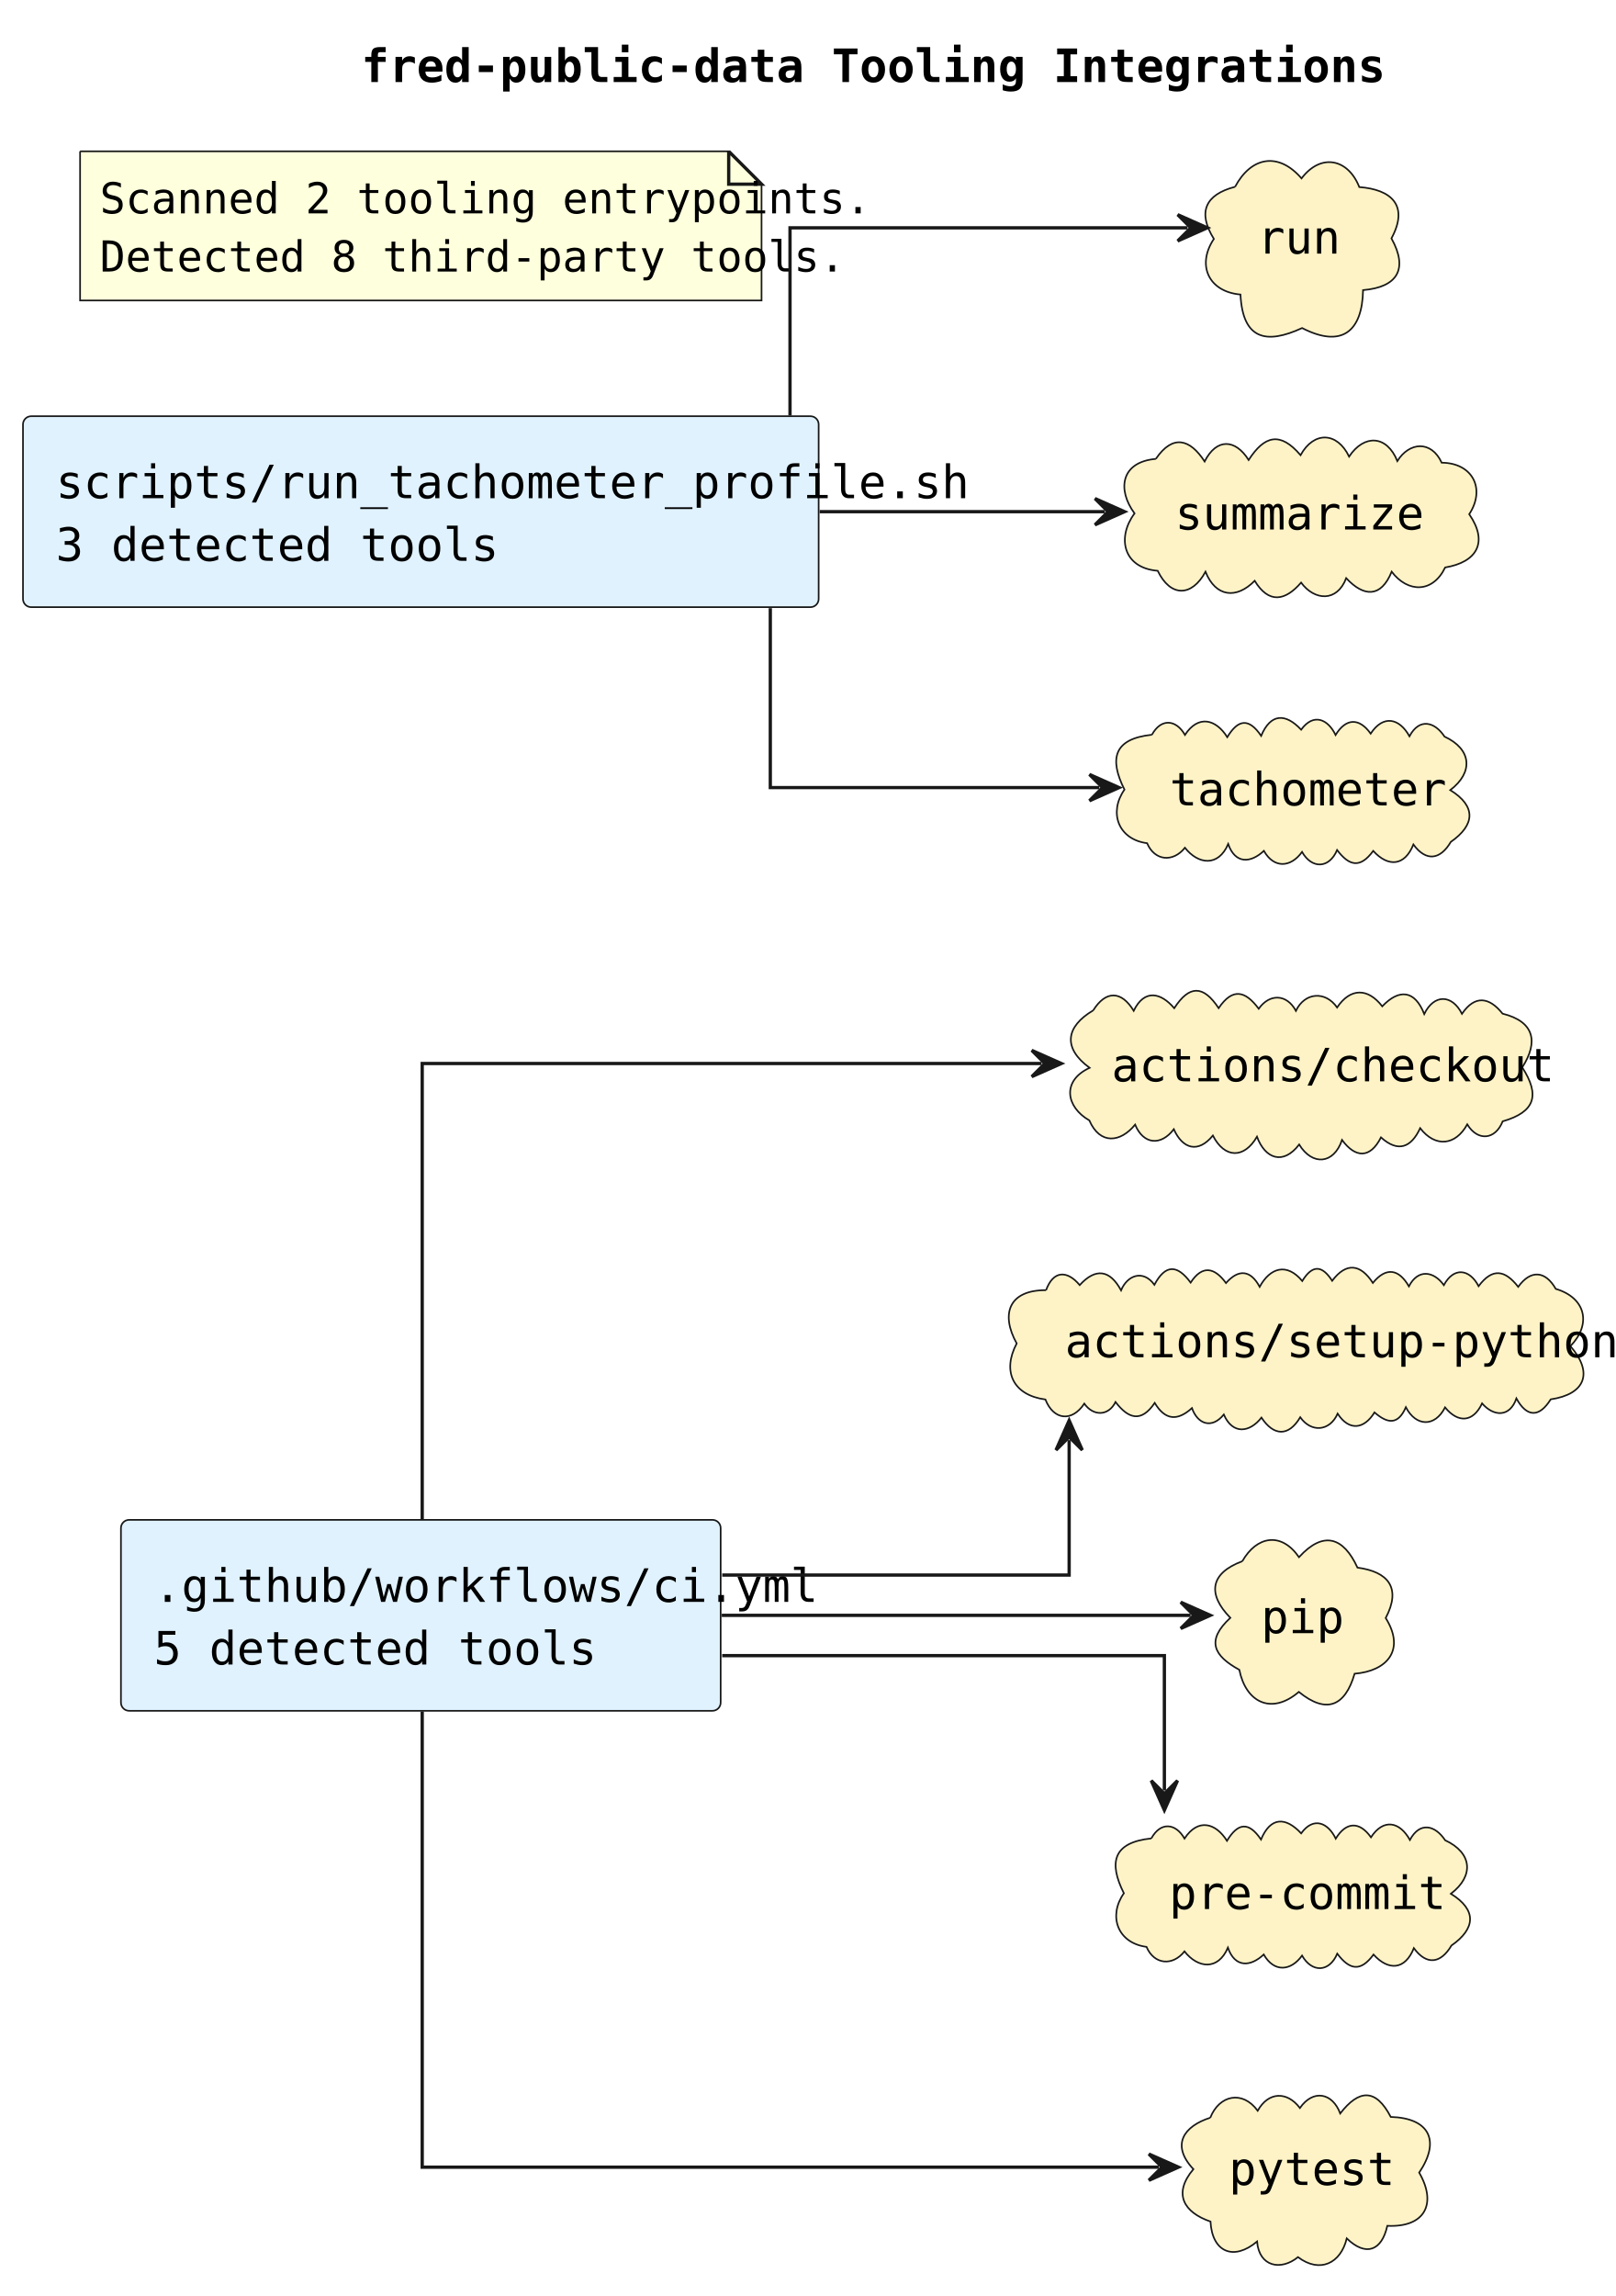
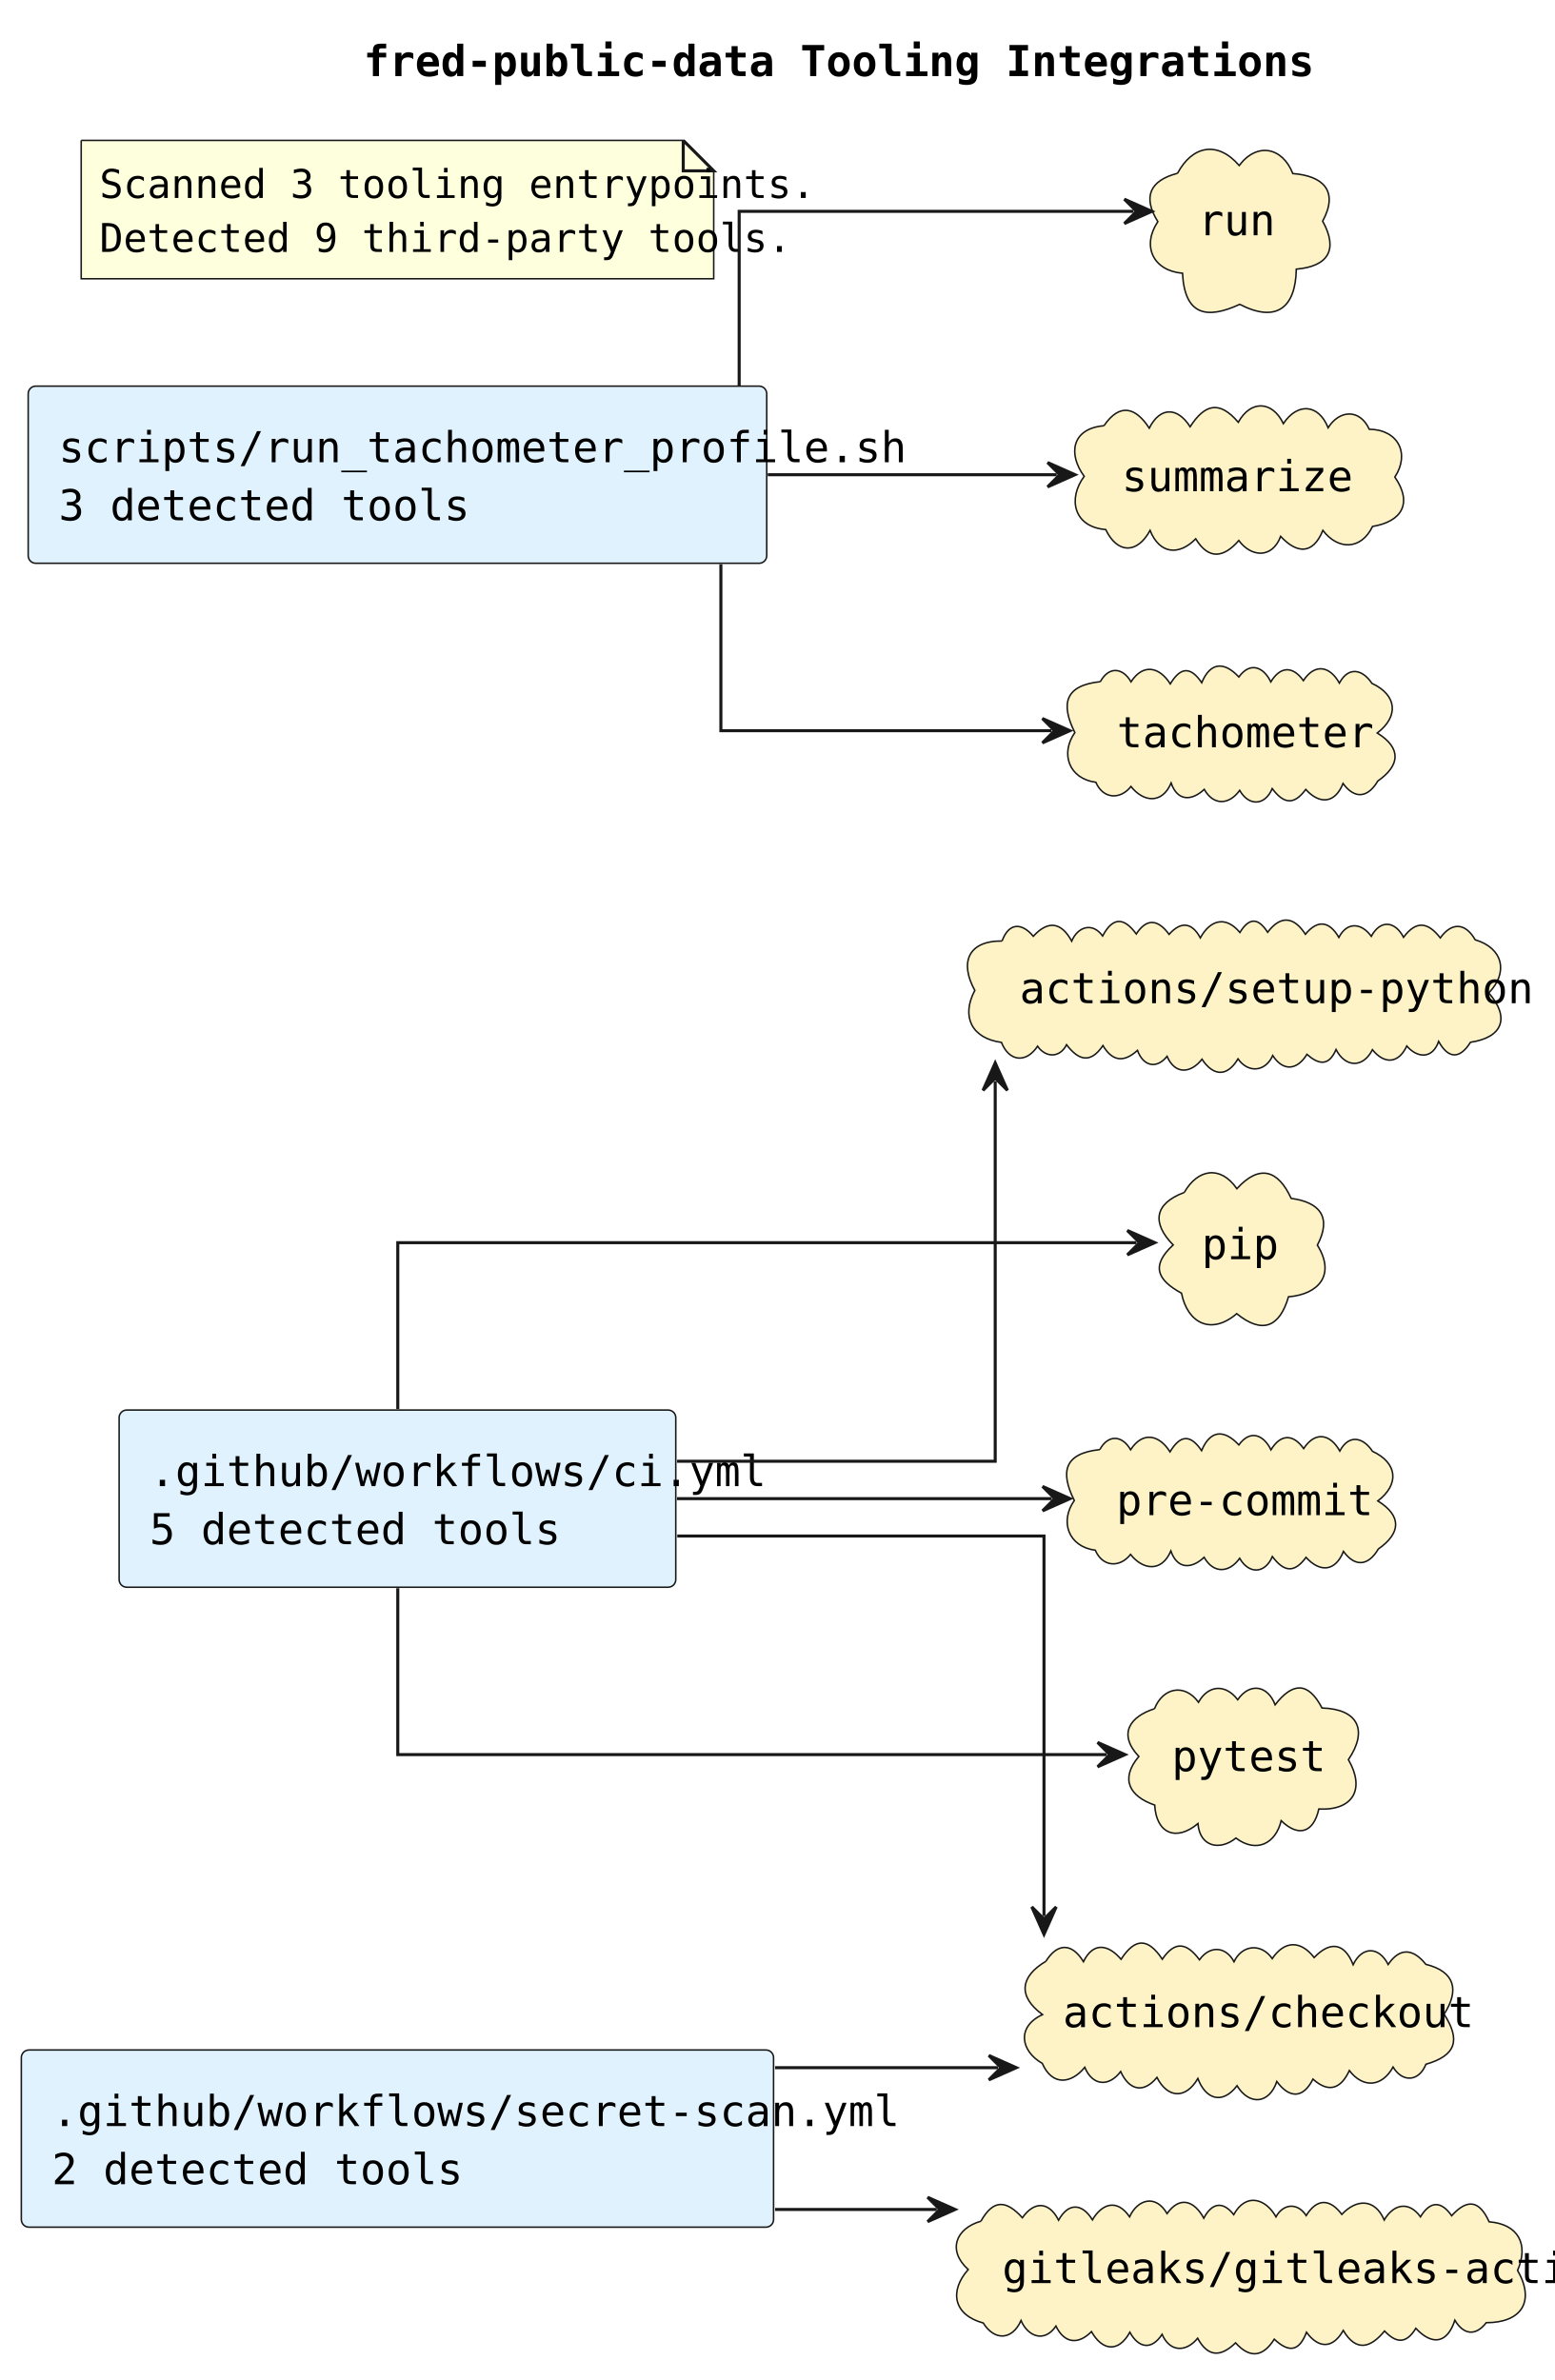
- <svg xmlns="http://www.w3.org/2000/svg" contentStyleType="text/css" data-diagram-type="DESCRIPTION" height="699px" preserveAspectRatio="none" style="width:492px;height:699px;background:#FFFFFF;" version="1.1" viewBox="0 0 492 699" width="492px" zoomAndPan="magnify">
+ <svg xmlns="http://www.w3.org/2000/svg" contentStyleType="text/css" data-diagram-type="DESCRIPTION" height="781px" preserveAspectRatio="none" style="width:510px;height:781px;background:#FFFFFF;" version="1.1" viewBox="0 0 510 781" width="510px" zoomAndPan="magnify">
  <defs />
  <g>
    <g class="title" data-source-line="1">
-       <text fill="#000000" font-family="Monospace" font-size="14" font-weight="bold" lengthAdjust="spacing" textLength="258.198" x="110.026" y="24.966">fred-public-data Tooling Integrations</text>
+       <text fill="#000000" font-family="Monospace" font-size="14" font-weight="bold" lengthAdjust="spacing" textLength="258.198" x="119.29" y="24.966">fred-public-data Tooling Integrations</text>
    </g>
    <g class="entity" data-qualified-name="source_github_workflows_ci_yml" data-source-line="7" id="ent0002">
-       <rect fill="#E0F2FE" height="58.136" rx="2.5" ry="2.5" style="stroke:#181818;stroke-width:0.5;" width="182.623" x="36.83" y="462.708" />
-       <text fill="#000000" font-family="Monospace" font-size="14" lengthAdjust="spacing" textLength="162.623" x="46.83" y="487.674">.github/workflows/ci.yml</text>
-       <text fill="#000000" font-family="Monospace" font-size="14" lengthAdjust="spacing" textLength="105.336" x="46.83" y="506.742">5 detected tools</text>
+       <rect fill="#E0F2FE" height="58.136" rx="2.5" ry="2.5" style="stroke:#181818;stroke-width:0.5;" width="182.623" x="39.08" y="462.708" />
+       <text fill="#000000" font-family="Monospace" font-size="14" lengthAdjust="spacing" textLength="162.623" x="49.08" y="487.674">.github/workflows/ci.yml</text>
+       <text fill="#000000" font-family="Monospace" font-size="14" lengthAdjust="spacing" textLength="105.336" x="49.08" y="506.742">5 detected tools</text>
    </g>
-     <g class="entity" data-qualified-name="source_scripts_run_tachometer_profile_sh" data-source-line="8" id="ent0003">
-       <rect fill="#E0F2FE" height="58.136" rx="2.5" ry="2.5" style="stroke:#181818;stroke-width:0.5;" width="242.291" x="7" y="126.708" />
-       <text fill="#000000" font-family="Monospace" font-size="14" lengthAdjust="spacing" textLength="222.291" x="17" y="151.674">scripts/run_tachometer_profile.sh</text>
-       <text fill="#000000" font-family="Monospace" font-size="14" lengthAdjust="spacing" textLength="105.336" x="17" y="170.742">3 detected tools</text>
+     <g class="entity" data-qualified-name="source_github_workflows_secret_scan_yml" data-source-line="8" id="ent0003">
+       <rect fill="#E0F2FE" height="58.136" rx="2.5" ry="2.5" style="stroke:#181818;stroke-width:0.5;" width="246.785" x="7" y="672.708" />
+       <text fill="#000000" font-family="Monospace" font-size="14" lengthAdjust="spacing" textLength="226.785" x="17" y="697.674">.github/workflows/secret-scan.yml</text>
+       <text fill="#000000" font-family="Monospace" font-size="14" lengthAdjust="spacing" textLength="105.336" x="17" y="716.742">2 detected tools</text>
    </g>
-     <g class="entity" data-qualified-name="tool_actions_checkout" data-source-line="9" id="ent0004">
-       <path d="M332.902,307.604 C336.754,301.445 341.497,301.585 345.226,307.726 C348.532,300.963 353.533,302.212 357.572,306.939 C362.192,299.791 366.453,299.916 371.094,306.919 C375.369,300.636 379.201,301.624 383.297,307.104 C386.629,302.419 391.842,302.572 394.623,307.738 C397.321,302.08 403.587,301.589 407.164,306.716 C411.244,300.679 416.542,300.738 420.915,306.37 C426.09,300.935 430.851,301.435 433.702,308.709 C436.673,302.584 442.153,302.669 445.192,308.644 C449.16,302.811 453.544,303.568 457.554,308.597 C467.236,311.007 468.546,317.167 463.548,324.955 C468.993,333.412 467.528,338.515 457.585,341.389 C455.337,347.06 449.977,347.531 446.801,342.307 C443.214,348.817 437.052,349.407 432.461,343.464 C429.728,349.366 425.757,350.981 420.527,346.271 C417.246,352.775 412.75,352.599 408.67,347.057 C406.142,354.497 399.624,354.963 395.616,348.441 C390.713,354.839 385.254,352.763 382.767,346.07 C378.831,352.848 372.909,352.692 369.338,345.713 C364.803,351.231 360.115,349.753 357.442,343.786 C353.564,348.903 348.205,348.525 345.661,342.39 C341.2,347.853 334.979,348.589 331.717,341.099 C324.619,337.047 323.218,329.064 331.799,325.093 C323.556,319.065 324.503,312.582 332.902,307.604" fill="#FEF3C7" style="stroke:#181818;stroke-width:0.5;" />
-       <text fill="#000000" font-family="Monospace" font-size="14" lengthAdjust="spacing" textLength="111.916" x="338.47" y="329.204">actions/checkout</text>
+     <g class="entity" data-qualified-name="source_scripts_run_tachometer_profile_sh" data-source-line="9" id="ent0004">
+       <rect fill="#E0F2FE" height="58.136" rx="2.5" ry="2.5" style="stroke:#181818;stroke-width:0.5;" width="242.291" x="9.25" y="126.708" />
+       <text fill="#000000" font-family="Monospace" font-size="14" lengthAdjust="spacing" textLength="222.291" x="19.25" y="151.674">scripts/run_tachometer_profile.sh</text>
+       <text fill="#000000" font-family="Monospace" font-size="14" lengthAdjust="spacing" textLength="105.336" x="19.25" y="170.742">3 detected tools</text>
    </g>
-     <g class="entity" data-qualified-name="tool_actions_setup_python" data-source-line="10" id="ent0005">
-       <path d="M318.539,392.789 C320.752,386.734 324.965,386.672 328.784,391.24 C333.648,385.91 337.987,386.559 341.38,392.836 C343.276,388.246 348.074,386.392 351.53,391.14 C354.889,384.847 358.497,384.954 362.565,390.478 C366.145,384.991 369.883,385.889 373.333,390.615 C377.171,386.274 380.81,386.602 383.586,391.762 C386.761,385.957 391.818,384.305 396.56,389.994 C399.606,385.023 402.544,385.081 405.665,389.924 C409.998,384.181 414.326,384.822 418.055,390.575 C422.098,385.637 425.967,386.301 429.029,391.624 C431.797,386.251 436.56,386.928 439.67,391.25 C442.72,385.606 447.522,386.321 450.252,391.561 C454.477,385.919 458.277,386.602 462.314,391.771 C466.105,386.501 470.557,386.814 473.758,392.394 C482.903,395.096 484.734,403.119 478.214,409.825 C485.249,417.921 482.802,424.459 472.211,426.023 C468.729,431.613 464.951,431.541 461.767,425.75 C459.722,431.625 454.783,431.249 451.316,427.255 C448.569,433.118 443.941,433.269 440.044,428.472 C436.923,434.588 431.173,434.323 428.104,428.42 C425.68,433.986 422.452,433.365 418.553,429.997 C415.399,435.13 410.839,435.766 407.327,430.379 C404.952,435.761 399.292,436.235 395.943,431.472 C392.362,437.496 387.818,437.169 384.131,431.58 C380.556,436.159 375.363,436.848 372.667,430.646 C369.017,435.13 364.712,433.619 362.965,428.686 C358.513,432.716 354.782,432.38 351.628,427.105 C347.492,433.214 343.578,431.91 339.698,426.831 C337.471,431.257 332.842,431.123 330.189,427.323 C326.415,432.999 320.835,432.385 318.336,426.063 C308.599,424.777 305.029,417.61 309.601,408.999 C304.639,400.083 307.167,392.698 318.539,392.789" fill="#FEF3C7" style="stroke:#181818;stroke-width:0.5;" />
-       <text fill="#000000" font-family="Monospace" font-size="14" lengthAdjust="spacing" textLength="140.28" x="324.29" y="413.204">actions/setup-python</text>
+     <g class="entity" data-qualified-name="tool_actions_checkout" data-source-line="10" id="ent0005">
+       <path d="M343.122,643.604 C346.974,637.445 351.716,637.585 355.446,643.726 C358.752,636.963 363.753,638.212 367.792,642.939 C372.412,635.791 376.673,635.916 381.314,642.919 C385.589,636.636 389.421,637.624 393.517,643.105 C396.849,638.419 402.062,638.572 404.843,643.738 C407.541,638.081 413.807,637.589 417.385,642.716 C421.464,636.679 426.762,636.738 431.135,642.37 C436.31,636.935 441.071,637.435 443.922,644.708 C446.893,638.585 452.373,638.669 455.411,644.644 C459.38,638.811 463.764,639.568 467.774,644.597 C477.456,647.007 478.766,653.167 473.768,660.955 C479.213,669.412 477.748,674.515 467.805,677.389 C465.557,683.06 460.197,683.531 457.021,678.307 C453.434,684.817 447.272,685.407 442.681,679.464 C439.948,685.366 435.977,686.981 430.747,682.271 C427.466,688.775 422.97,688.599 418.89,683.057 C416.362,690.496 409.844,690.963 405.836,684.441 C400.933,690.839 395.474,688.763 392.986,682.069 C389.051,688.847 383.129,688.692 379.558,681.713 C375.023,687.231 370.335,685.753 367.661,679.785 C363.784,684.903 358.425,684.525 355.881,678.39 C351.421,683.853 345.199,684.589 341.937,677.099 C334.839,673.047 333.438,665.064 342.019,661.093 C333.776,655.064 334.724,648.582 343.122,643.604" fill="#FEF3C7" style="stroke:#181818;stroke-width:0.5;" />
+       <text fill="#000000" font-family="Monospace" font-size="14" lengthAdjust="spacing" textLength="111.916" x="348.69" y="665.204">actions/checkout</text>
    </g>
-     <g class="entity" data-qualified-name="tool_pip" data-source-line="11" id="ent0006">
-       <path d="M378.301,475.307 C382.646,467.679 390.111,466.216 395.565,474.069 C402.973,465.955 409.082,467.902 413.37,477.249 C422.742,478.502 426.802,483.394 421.967,492.601 C428.058,502.328 422.384,508.752 412.496,509.55 C409.586,519.525 403.895,521.893 395.513,515.087 C387.197,522.2 379.383,518.297 377.395,508.362 C369.582,504.083 367.15,499.461 374.659,492.534 C367.591,485.316 368.476,478.953 378.301,475.307" fill="#FEF3C7" style="stroke:#181818;stroke-width:0.5;" />
-       <text fill="#000000" font-family="Monospace" font-size="14" lengthAdjust="spacing" textLength="20.832" x="384.01" y="497.204">pip</text>
+     <g class="entity" data-qualified-name="tool_actions_setup_python" data-source-line="11" id="ent0006">
+       <path d="M328.749,308.789 C330.962,302.734 335.175,302.672 338.994,307.24 C343.858,301.91 348.197,302.559 351.59,308.836 C353.486,304.246 358.284,302.392 361.74,307.14 C365.099,300.847 368.707,300.954 372.775,306.478 C376.355,300.991 380.093,301.889 383.543,306.615 C387.381,302.274 391.02,302.602 393.796,307.762 C396.971,301.957 402.028,300.305 406.77,305.994 C409.816,301.023 412.754,301.081 415.875,305.924 C420.208,300.181 424.536,300.822 428.265,306.575 C432.308,301.637 436.177,302.301 439.239,307.624 C442.007,302.251 446.771,302.928 449.88,307.25 C452.93,301.606 457.732,302.321 460.462,307.561 C464.687,301.919 468.487,302.602 472.524,307.771 C476.315,302.501 480.767,302.814 483.968,308.394 C493.113,311.096 494.944,319.119 488.424,325.825 C495.459,333.921 493.012,340.459 482.421,342.023 C478.939,347.613 475.161,347.541 471.977,341.75 C469.932,347.625 464.993,347.249 461.526,343.255 C458.779,349.118 454.151,349.269 450.254,344.472 C447.133,350.588 441.383,350.323 438.314,344.42 C435.89,349.986 432.662,349.365 428.763,345.997 C425.609,351.13 421.048,351.766 417.537,346.379 C415.162,351.761 409.502,352.235 406.153,347.472 C402.572,353.496 398.028,353.169 394.341,347.58 C390.766,352.159 385.574,352.848 382.877,346.646 C379.227,351.13 374.922,349.619 373.175,344.686 C368.723,348.716 364.992,348.38 361.838,343.105 C357.702,349.214 353.788,347.91 349.908,342.831 C347.681,347.257 343.052,347.123 340.399,343.323 C336.625,348.999 331.045,348.385 328.546,342.063 C318.809,340.777 315.239,333.61 319.811,324.999 C314.849,316.083 317.377,308.698 328.749,308.789" fill="#FEF3C7" style="stroke:#181818;stroke-width:0.5;" />
+       <text fill="#000000" font-family="Monospace" font-size="14" lengthAdjust="spacing" textLength="140.28" x="334.5" y="329.204">actions/setup-python</text>
    </g>
-     <g class="entity" data-qualified-name="tool_pre_commit" data-source-line="12" id="ent0007">
-       <path d="M350.597,559.691 C353.383,554.594 357.959,554.956 360.703,559.734 C364.797,553.486 370.163,554.916 373.634,560.421 C376.967,554.911 380.237,554.483 383.994,560.024 C386.899,553.096 391.47,553.06 396.218,558.149 C400.046,552.887 404.457,554.992 406.751,559.76 C409.898,554.609 413.944,554.394 417.479,559.347 C421.334,553.483 426.256,554.608 429.336,560.152 C432.417,554.424 437.078,555.729 440.066,560.25 C448.295,564.061 448.976,571.075 441.814,576.537 C449.834,581.501 449.315,587.182 441.982,592.31 C438.786,597.733 434.481,598.475 430.54,593.1 C427.868,599.788 422.789,600.044 418.261,595.05 C414.28,600.457 410.948,599.718 407.215,594.785 C404.795,600.496 399.509,600.638 396.494,595.367 C393.072,600.122 387.954,600.541 384.826,595.033 C380.788,598.831 376.06,599.115 373.914,592.959 C370.902,600.001 364.744,599.235 360.693,594.086 C357.137,598.583 351.489,598.22 349.125,592.709 C340.318,591.56 337.363,583.314 342.239,576.391 C337.522,566.988 338.942,560.899 350.597,559.691" fill="#FEF3C7" style="stroke:#181818;stroke-width:0.5;" />
-       <text fill="#000000" font-family="Monospace" font-size="14" lengthAdjust="spacing" textLength="76.832" x="356.02" y="581.204">pre-commit</text>
+     <g class="entity" data-qualified-name="tool_gitleaks_gitleaks_action" data-source-line="12" id="ent0007">
+       <path d="M321.807,728.893 C325.947,721.514 330.177,722.007 335.416,727.754 C339.327,722.209 344.159,722.405 347.283,728.554 C350.539,722.695 355.022,722.979 358.393,728.442 C361.545,723.089 366.49,721.435 370.571,727.446 C373.256,721.666 379.141,719.968 382.877,726.387 C387.266,720.241 391.988,722.489 394.929,727.897 C397.495,723.028 401.041,722.032 404.742,726.733 C408.775,719.405 415.263,721.464 418.608,727.449 C421.058,723.041 425.717,722.736 428.523,727.044 C432.076,721.319 436.295,721.452 440.209,726.659 C444.954,721.589 450.986,721.301 454.127,728.483 C457.125,723.353 462.109,722.067 466.021,727.449 C469.151,722.261 472.759,722.094 476.244,727.095 C481.471,721.34 485.383,722.102 488.539,729.092 C498.129,729.824 501.594,736.521 497.869,745.042 C503.778,755.389 498.982,762.21 487.593,762.194 C484.034,766.765 480.121,766.122 477.297,761.382 C474.792,769.145 469.789,769.707 464.49,764.048 C461.363,769.155 458.142,769.032 454.227,764.927 C449.763,770.378 444.977,772.004 440.689,764.74 C437.269,770.781 432.611,770.769 428.624,765.337 C426.189,771.721 422.824,772.087 418.052,767.612 C414.368,773.436 410.087,774.062 405.359,768.808 C400.566,773.45 396.376,773.647 392.908,767.306 C389.143,771.913 383.842,771.952 381.241,766.018 C377.76,771.392 373.471,770.479 370.674,765.331 C366.917,772.131 361.622,771.425 358.079,765.124 C353.745,769.521 349.188,769.019 346.425,763.311 C342.554,768.988 337.128,766.612 334.977,761.488 C332.061,767.981 326.304,768.229 322.576,762.298 C312.868,759.661 311.309,751.899 317.643,744.752 C310.688,738.431 313.592,731.231 321.807,728.893" fill="#FEF3C7" style="stroke:#181818;stroke-width:0.5;" />
+       <text fill="#000000" font-family="Monospace" font-size="14" lengthAdjust="spacing" textLength="151.717" x="328.79" y="749.204">gitleaks/gitleaks-action</text>
    </g>
-     <g class="entity" data-qualified-name="tool_pytest" data-source-line="13" id="ent0008">
-       <path d="M368.549,644.723 C371.264,637.845 378.322,636.241 382.987,642.596 C386.216,636.806 391.904,636.565 395.842,641.767 C399.869,635.997 405.73,637.077 408.119,643.426 C413.807,636.082 418.926,635.697 423.504,644.484 C435.288,644.815 438.722,651.734 432.161,661.434 C437.685,671.005 433.835,678.185 422.459,677.636 C420.753,685.277 415.929,687.086 410.108,681.468 C408.281,689.068 401.925,692.192 395.257,687.162 C390.072,691.384 383.432,690.144 382.795,682.419 C375.697,688.378 369.133,685.722 368.611,676.34 C360.503,673.546 357.068,667.894 363.407,660.388 C356.408,652.929 360.581,647.269 368.549,644.723" fill="#FEF3C7" style="stroke:#181818;stroke-width:0.5;" />
-       <text fill="#000000" font-family="Monospace" font-size="14" lengthAdjust="spacing" textLength="40.46" x="374.2" y="665.204">pytest</text>
+     <g class="entity" data-qualified-name="tool_pip" data-source-line="13" id="ent0008">
+       <path d="M388.521,391.307 C392.865,383.679 400.331,382.216 405.785,390.069 C413.193,381.955 419.302,383.902 423.591,393.249 C432.962,394.502 437.022,399.394 432.187,408.601 C438.278,418.328 432.604,424.752 422.716,425.55 C419.806,435.525 414.115,437.892 405.733,431.087 C397.417,438.2 389.603,434.296 387.615,424.362 C379.802,420.083 377.37,415.461 384.879,408.534 C377.811,401.316 378.696,394.953 388.521,391.307" fill="#FEF3C7" style="stroke:#181818;stroke-width:0.5;" />
+       <text fill="#000000" font-family="Monospace" font-size="14" lengthAdjust="spacing" textLength="20.832" x="394.23" y="413.204">pip</text>
    </g>
-     <g class="entity" data-qualified-name="tool_run" data-source-line="14" id="ent0009">
-       <path d="M376.1,56.871 C380.972,47.729 389.275,46.13 396.335,54.314 C402.199,46.55 410.524,48.288 413.923,56.953 C423.512,57.661 429.202,62.414 423.714,72.574 C428.949,82.02 425.447,87.44 415.073,88.323 C414.835,101.047 408.503,106.042 396.51,99.871 C385.603,104.904 378.441,103.418 377.74,89.67 C368.079,88.836 364.291,80.744 369.644,72.733 C364.589,64.606 367.005,59.238 376.1,56.871" fill="#FEF3C7" style="stroke:#181818;stroke-width:0.5;" />
-       <text fill="#000000" font-family="Monospace" font-size="14" lengthAdjust="spacing" textLength="23.086" x="382.89" y="77.204">run</text>
+     <g class="entity" data-qualified-name="tool_pre_commit" data-source-line="14" id="ent0009">
+       <path d="M360.807,475.691 C363.593,470.594 368.169,470.956 370.913,475.734 C375.007,469.486 380.373,470.916 383.844,476.421 C387.177,470.911 390.447,470.483 394.204,476.024 C397.11,469.096 401.68,469.06 406.428,474.149 C410.256,468.887 414.667,470.992 416.961,475.76 C420.108,470.609 424.154,470.394 427.689,475.347 C431.544,469.483 436.466,470.608 439.546,476.152 C442.627,470.424 447.288,471.729 450.276,476.25 C458.505,480.061 459.186,487.075 452.024,492.537 C460.044,497.501 459.525,503.182 452.192,508.31 C448.996,513.733 444.691,514.475 440.75,509.1 C438.078,515.788 432.999,516.044 428.471,511.05 C424.49,516.457 421.158,515.718 417.425,510.785 C415.005,516.496 409.719,516.638 406.704,511.367 C403.282,516.122 398.164,516.541 395.036,511.033 C390.998,514.831 386.269,515.115 384.124,508.959 C381.112,516.001 374.954,515.235 370.903,510.086 C367.347,514.583 361.699,514.22 359.335,508.709 C350.528,507.56 347.572,499.314 352.449,492.391 C347.732,482.988 349.152,476.899 360.807,475.691" fill="#FEF3C7" style="stroke:#181818;stroke-width:0.5;" />
+       <text fill="#000000" font-family="Monospace" font-size="14" lengthAdjust="spacing" textLength="76.832" x="366.23" y="497.204">pre-commit</text>
    </g>
-     <g class="entity" data-qualified-name="tool_summarize" data-source-line="15" id="ent0010">
-       <path d="M351.966,139.708 C357.161,132.088 362.398,133.662 366.825,140.496 C370.442,133.345 376.149,133.579 380.23,140.039 C385.064,132.575 389.831,131.305 396.036,138.567 C400.097,131.2 407.197,131.466 410.821,139.001 C415.405,132.141 422.296,132.418 425.512,140.359 C429.149,134.545 435.849,133.982 439.012,140.863 C448.379,140.934 452.489,148.751 447.399,156.551 C453.344,165.164 449.671,171.167 440.076,172.759 C436.294,180.611 428.704,180.518 423.786,174.052 C420.48,182.169 415.198,181.66 409.94,176.017 C407.147,183.397 400.264,182.885 396.205,177.366 C391.376,182.943 386.406,183.922 382.068,176.818 C376.51,182.486 370.189,181.795 367.092,174.066 C362.902,181.786 356.412,181.826 352.538,173.775 C341.978,172.92 340.045,163.618 345.487,156.304 C340.173,149.121 341.239,140.63 351.966,139.708" fill="#FEF3C7" style="stroke:#181818;stroke-width:0.5;" />
-       <text fill="#000000" font-family="Monospace" font-size="14" lengthAdjust="spacing" textLength="73.262" x="357.8" y="161.204">summarize</text>
+     <g class="entity" data-qualified-name="tool_pytest" data-source-line="15" id="ent0010">
+       <path d="M378.759,560.723 C381.474,553.845 388.532,552.241 393.197,558.596 C396.426,552.806 402.115,552.565 406.052,557.767 C410.079,551.997 415.94,553.077 418.329,559.426 C424.017,552.082 429.136,551.697 433.714,560.484 C445.498,560.815 448.932,567.734 442.371,577.434 C447.895,587.005 444.045,594.185 432.669,593.636 C430.963,601.277 426.139,603.086 420.318,597.468 C418.491,605.068 412.135,608.192 405.466,603.162 C400.282,607.384 393.642,606.144 393.005,598.419 C385.907,604.378 379.343,601.722 378.821,592.34 C370.713,589.546 367.278,583.894 373.617,576.388 C366.618,568.929 370.791,563.269 378.759,560.723" fill="#FEF3C7" style="stroke:#181818;stroke-width:0.5;" />
+       <text fill="#000000" font-family="Monospace" font-size="14" lengthAdjust="spacing" textLength="40.46" x="384.41" y="581.204">pytest</text>
    </g>
-     <g class="entity" data-qualified-name="tool_tachometer" data-source-line="16" id="ent0011">
-       <path d="M350.777,223.691 C353.551,218.617 358.106,218.977 360.837,223.734 C364.918,217.509 370.266,218.935 373.723,224.421 C377.041,218.934 380.296,218.508 384.038,224.024 C386.929,217.119 391.482,217.081 396.216,222.149 C400.031,216.911 404.422,219.011 406.703,223.76 C409.836,218.631 413.865,218.416 417.386,223.347 C421.227,217.506 426.131,218.628 429.198,224.152 C432.266,218.449 436.907,219.748 439.882,224.25 C448.111,228.061 448.792,235.075 441.63,240.537 C449.65,245.501 449.131,251.182 441.798,256.31 C438.616,261.712 434.329,262.453 430.401,257.1 C427.743,263.765 422.682,264.024 418.168,259.05 C414.202,264.434 410.885,263.698 407.167,258.785 C404.759,264.473 399.495,264.615 396.492,259.367 C393.082,264.103 387.985,264.52 384.869,259.033 C380.845,262.812 376.135,263.092 374.003,256.959 C371.003,263.978 364.866,263.217 360.827,258.086 C357.283,262.564 351.657,262.2 349.305,256.709 C340.498,255.56 337.543,247.314 342.419,240.391 C337.702,230.988 339.122,224.899 350.777,223.691" fill="#FEF3C7" style="stroke:#181818;stroke-width:0.5;" />
-       <text fill="#000000" font-family="Monospace" font-size="14" lengthAdjust="spacing" textLength="76.468" x="356.2" y="245.204">tachometer</text>
+     <g class="entity" data-qualified-name="tool_run" data-source-line="16" id="ent0011">
+       <path d="M386.31,56.871 C391.182,47.729 399.485,46.13 406.545,54.314 C412.409,46.55 420.733,48.288 424.133,56.953 C433.722,57.661 439.412,62.414 433.924,72.574 C439.159,82.02 435.656,87.44 425.283,88.323 C425.045,101.047 418.713,106.042 406.72,99.871 C395.813,104.904 388.651,103.418 387.95,89.67 C378.289,88.836 374.501,80.744 379.854,72.733 C374.798,64.606 377.215,59.238 386.31,56.871" fill="#FEF3C7" style="stroke:#181818;stroke-width:0.5;" />
+       <text fill="#000000" font-family="Monospace" font-size="14" lengthAdjust="spacing" textLength="23.086" x="393.1" y="77.204">run</text>
    </g>
-     <g class="entity" data-qualified-name="toolingGraphSummary" data-source-line="26" id="ent0020">
-       <path d="M24.39,46.068 L24.39,91.48 L231.901,91.48 L231.901,56.068 L221.901,46.068 L24.39,46.068" fill="#FEFFDD" style="stroke:#181818;stroke-width:0.5;" />
-       <path d="M221.901,46.068 L221.901,56.068 L231.901,56.068 L221.901,46.068" fill="#FEFFDD" style="stroke:#181818;stroke-width:1;" />
-       <text fill="#000000" font-family="Monospace" font-size="13" lengthAdjust="spacing" textLength="186.511" x="30.39" y="64.965">Scanned 2 tooling entrypoints.</text>
-       <text fill="#000000" font-family="Monospace" font-size="13" lengthAdjust="spacing" textLength="171.782" x="30.39" y="82.671">Detected 8 third-party tools.</text>
+     <g class="entity" data-qualified-name="tool_summarize" data-source-line="17" id="ent0012">
+       <path d="M362.176,139.708 C367.37,132.088 372.608,133.662 377.035,140.496 C380.652,133.345 386.359,133.579 390.44,140.039 C395.274,132.575 400.041,131.305 406.246,138.567 C410.307,131.2 417.406,131.466 421.031,139.001 C425.615,132.141 432.507,132.418 435.722,140.359 C439.359,134.545 446.059,133.982 449.222,140.863 C458.589,140.934 462.699,148.751 457.609,156.551 C463.554,165.164 459.881,171.167 450.286,172.759 C446.504,180.611 438.914,180.518 433.996,174.052 C430.69,182.169 425.408,181.66 420.149,176.017 C417.357,183.397 410.474,182.885 406.415,177.366 C401.586,182.943 396.615,183.922 392.278,176.818 C386.72,182.486 380.399,181.795 377.302,174.066 C373.112,181.786 366.622,181.826 362.748,173.775 C352.188,172.92 350.255,163.618 355.697,156.304 C350.383,149.121 351.449,140.63 362.176,139.708" fill="#FEF3C7" style="stroke:#181818;stroke-width:0.5;" />
+       <text fill="#000000" font-family="Monospace" font-size="14" lengthAdjust="spacing" textLength="73.262" x="368.01" y="161.204">summarize</text>
    </g>
-     <g class="link" data-entity-1="ent0002" data-entity-2="ent0004" data-link-type="dependency" data-source-line="17" id="lnk12">
-       <path d="M128.57,462.508 C128.57,414.378 128.57,323.778 128.57,323.778 C128.57,323.778 238.43,323.778 317.19,323.778" fill="none" id="source_github_workflows_ci_yml-to-tool_actions_checkout" style="stroke:#181818;stroke-width:1;" />
-       <polygon fill="#181818" points="323.19,323.778,314.19,319.778,318.19,323.778,314.19,327.778,323.19,323.778" style="stroke:#181818;stroke-width:1;" />
+     <g class="entity" data-qualified-name="tool_tachometer" data-source-line="18" id="ent0013">
+       <path d="M360.987,223.691 C363.761,218.617 368.316,218.977 371.047,223.734 C375.128,217.509 380.476,218.935 383.933,224.421 C387.25,218.934 390.506,218.508 394.248,224.024 C397.139,217.119 401.692,217.081 406.426,222.149 C410.241,216.911 414.632,219.011 416.913,223.76 C420.046,218.631 424.075,218.416 427.596,223.347 C431.437,217.506 436.341,218.628 439.408,224.152 C442.476,218.449 447.117,219.748 450.092,224.25 C458.321,228.061 459.002,235.075 451.84,240.537 C459.86,245.501 459.341,251.182 452.008,256.31 C448.826,261.712 444.539,262.453 440.611,257.1 C437.953,263.765 432.892,264.024 428.378,259.05 C424.413,264.434 421.095,263.698 417.377,258.785 C414.969,264.473 409.705,264.615 406.702,259.367 C403.293,264.103 398.195,264.52 395.079,259.033 C391.055,262.812 386.345,263.092 384.213,256.959 C381.213,263.978 375.076,263.217 371.037,258.086 C367.493,262.564 361.867,262.2 359.515,256.709 C350.708,255.56 347.752,247.314 352.629,240.391 C347.912,230.988 349.332,224.899 360.987,223.691" fill="#FEF3C7" style="stroke:#181818;stroke-width:0.5;" />
+       <text fill="#000000" font-family="Monospace" font-size="14" lengthAdjust="spacing" textLength="76.468" x="366.41" y="245.204">tachometer</text>
    </g>
-     <g class="link" data-entity-1="ent0002" data-entity-2="ent0005" data-link-type="dependency" data-source-line="18" id="lnk13">
-       <path d="M219.92,479.508 C271.48,479.508 325.57,479.508 325.57,479.508 C325.57,479.508 325.57,459.208 325.57,438.458" fill="none" id="source_github_workflows_ci_yml-to-tool_actions_setup_python" style="stroke:#181818;stroke-width:1;" />
-       <polygon fill="#181818" points="325.57,432.458,321.57,441.458,325.57,437.458,329.57,441.458,325.57,432.458" style="stroke:#181818;stroke-width:1;" />
+     <g class="entity" data-qualified-name="toolingGraphSummary" data-source-line="30" id="ent0024">
+       <path d="M26.64,46.068 L26.64,91.48 L234.151,91.48 L234.151,56.068 L224.151,46.068 L26.64,46.068" fill="#FEFFDD" style="stroke:#181818;stroke-width:0.5;" />
+       <path d="M224.151,46.068 L224.151,56.068 L234.151,56.068 L224.151,46.068" fill="#FEFFDD" style="stroke:#181818;stroke-width:1;" />
+       <text fill="#000000" font-family="Monospace" font-size="13" lengthAdjust="spacing" textLength="186.511" x="32.64" y="64.965">Scanned 3 tooling entrypoints.</text>
+       <text fill="#000000" font-family="Monospace" font-size="13" lengthAdjust="spacing" textLength="171.782" x="32.64" y="82.671">Detected 9 third-party tools.</text>
    </g>
-     <g class="link" data-entity-1="ent0002" data-entity-2="ent0006" data-link-type="dependency" data-source-line="19" id="lnk14">
-       <path d="M219.79,491.778 C272.29,491.778 328.36,491.778 362.56,491.778" fill="none" id="source_github_workflows_ci_yml-to-tool_pip" style="stroke:#181818;stroke-width:1;" />
-       <polygon fill="#181818" points="368.56,491.778,359.56,487.778,363.56,491.778,359.56,495.778,368.56,491.778" style="stroke:#181818;stroke-width:1;" />
+     <g class="link" data-entity-1="ent0002" data-entity-2="ent0005" data-link-type="dependency" data-source-line="19" id="lnk14">
+       <path d="M222.19,504.038 C279.52,504.038 342.5,504.038 342.5,504.038 C342.5,504.038 342.5,584.728 342.5,628.748" fill="none" id="source_github_workflows_ci_yml-to-tool_actions_checkout" style="stroke:#181818;stroke-width:1;" />
+       <polygon fill="#181818" points="342.5,634.748,346.5,625.748,342.5,629.748,338.5,625.748,342.5,634.748" style="stroke:#181818;stroke-width:1;" />
    </g>
-     <g class="link" data-entity-1="ent0002" data-entity-2="ent0007" data-link-type="dependency" data-source-line="20" id="lnk15">
-       <path d="M219.91,504.038 C282.68,504.038 354.57,504.038 354.57,504.038 C354.57,504.038 354.57,524.338 354.57,545.088" fill="none" id="source_github_workflows_ci_yml-to-tool_pre_commit" style="stroke:#181818;stroke-width:1;" />
-       <polygon fill="#181818" points="354.57,551.088,358.57,542.088,354.57,546.088,350.57,542.088,354.57,551.088" style="stroke:#181818;stroke-width:1;" />
+     <g class="link" data-entity-1="ent0002" data-entity-2="ent0006" data-link-type="dependency" data-source-line="20" id="lnk15">
+       <path d="M222.13,479.508 C273.17,479.508 326.5,479.508 326.5,479.508 C326.5,479.508 326.5,398.818 326.5,354.798" fill="none" id="source_github_workflows_ci_yml-to-tool_actions_setup_python" style="stroke:#181818;stroke-width:1;" />
+       <polygon fill="#181818" points="326.5,348.798,322.5,357.798,326.5,353.798,330.5,357.798,326.5,348.798" style="stroke:#181818;stroke-width:1;" />
    </g>
    <g class="link" data-entity-1="ent0002" data-entity-2="ent0008" data-link-type="dependency" data-source-line="21" id="lnk16">
-       <path d="M128.57,521.038 C128.57,569.168 128.57,659.778 128.57,659.778 C128.57,659.778 280.41,659.778 352.85,659.778" fill="none" id="source_github_workflows_ci_yml-to-tool_pytest" style="stroke:#181818;stroke-width:1;" />
-       <polygon fill="#181818" points="358.85,659.778,349.85,655.778,353.85,659.778,349.85,663.778,358.85,659.778" style="stroke:#181818;stroke-width:1;" />
+       <path d="M130.5,462.398 C130.5,438.168 130.5,407.778 130.5,407.778 C130.5,407.778 304.61,407.778 372.85,407.778" fill="none" id="source_github_workflows_ci_yml-to-tool_pip" style="stroke:#181818;stroke-width:1;" />
+       <polygon fill="#181818" points="378.85,407.778,369.85,403.778,373.85,407.778,369.85,411.778,378.85,407.778" style="stroke:#181818;stroke-width:1;" />
    </g>
-     <g class="link" data-entity-1="ent0003" data-entity-2="ent0009" data-link-type="dependency" data-source-line="22" id="lnk17">
-       <path d="M240.57,126.518 C240.57,101.448 240.57,69.358 240.57,69.358 C240.57,69.358 317.55,69.358 361.63,69.358" fill="none" id="source_scripts_run_tachometer_profile_sh-to-tool_run" style="stroke:#181818;stroke-width:1;" />
-       <polygon fill="#181818" points="367.63,69.358,358.63,65.358,362.63,69.358,358.63,73.358,367.63,69.358" style="stroke:#181818;stroke-width:1;" />
+     <g class="link" data-entity-1="ent0002" data-entity-2="ent0009" data-link-type="dependency" data-source-line="22" id="lnk17">
+       <path d="M222.1,491.778 C264.92,491.778 308.4,491.778 345.04,491.778" fill="none" id="source_github_workflows_ci_yml-to-tool_pre_commit" style="stroke:#181818;stroke-width:1;" />
+       <polygon fill="#181818" points="351.04,491.778,342.04,487.778,346.04,491.778,342.04,495.778,351.04,491.778" style="stroke:#181818;stroke-width:1;" />
    </g>
-     <g class="link" data-entity-1="ent0003" data-entity-2="ent0010" data-link-type="dependency" data-source-line="23" id="lnk18">
-       <path d="M249.6,155.778 C282.25,155.778 309.84,155.778 336.44,155.778" fill="none" id="source_scripts_run_tachometer_profile_sh-to-tool_summarize" style="stroke:#181818;stroke-width:1;" />
-       <polygon fill="#181818" points="342.44,155.778,333.44,151.778,337.44,155.778,333.44,159.778,342.44,155.778" style="stroke:#181818;stroke-width:1;" />
+     <g class="link" data-entity-1="ent0002" data-entity-2="ent0010" data-link-type="dependency" data-source-line="23" id="lnk18">
+       <path d="M130.5,521.158 C130.5,545.378 130.5,575.778 130.5,575.778 C130.5,575.778 288.91,575.778 363.09,575.778" fill="none" id="source_github_workflows_ci_yml-to-tool_pytest" style="stroke:#181818;stroke-width:1;" />
+       <polygon fill="#181818" points="369.09,575.778,360.09,571.778,364.09,575.778,360.09,579.778,369.09,575.778" style="stroke:#181818;stroke-width:1;" />
    </g>
-     <g class="link" data-entity-1="ent0003" data-entity-2="ent0011" data-link-type="dependency" data-source-line="24" id="lnk19">
-       <path d="M234.57,185.158 C234.57,209.378 234.57,239.778 234.57,239.778 C234.57,239.778 288.31,239.778 334.76,239.778" fill="none" id="source_scripts_run_tachometer_profile_sh-to-tool_tachometer" style="stroke:#181818;stroke-width:1;" />
-       <polygon fill="#181818" points="340.76,239.778,331.76,235.778,335.76,239.778,331.76,243.778,340.76,239.778" style="stroke:#181818;stroke-width:1;" />
+     <g class="link" data-entity-1="ent0003" data-entity-2="ent0005" data-link-type="dependency" data-source-line="24" id="lnk19">
+       <path d="M254.28,678.508 C281.39,678.508 303.2,678.508 327.41,678.508" fill="none" id="source_github_workflows_secret_scan_yml-to-tool_actions_checkout" style="stroke:#181818;stroke-width:1;" />
+       <polygon fill="#181818" points="333.41,678.508,324.41,674.508,328.41,678.508,324.41,682.508,333.41,678.508" style="stroke:#181818;stroke-width:1;" />
+     </g>
+     <g class="link" data-entity-1="ent0003" data-entity-2="ent0007" data-link-type="dependency" data-source-line="25" id="lnk20">
+       <path d="M254.28,725.038 C274.15,725.038 288.4,725.038 307.33,725.038" fill="none" id="source_github_workflows_secret_scan_yml-to-tool_gitleaks_gitleaks_action" style="stroke:#181818;stroke-width:1;" />
+       <polygon fill="#181818" points="313.33,725.038,304.33,721.038,308.33,725.038,304.33,729.038,313.33,725.038" style="stroke:#181818;stroke-width:1;" />
+     </g>
+     <g class="link" data-entity-1="ent0004" data-entity-2="ent0011" data-link-type="dependency" data-source-line="26" id="lnk21">
+       <path d="M242.5,126.518 C242.5,101.448 242.5,69.358 242.5,69.358 C242.5,69.358 325.82,69.358 371.87,69.358" fill="none" id="source_scripts_run_tachometer_profile_sh-to-tool_run" style="stroke:#181818;stroke-width:1;" />
+       <polygon fill="#181818" points="377.87,69.358,368.87,65.358,372.87,69.358,368.87,73.358,377.87,69.358" style="stroke:#181818;stroke-width:1;" />
+     </g>
+     <g class="link" data-entity-1="ent0004" data-entity-2="ent0012" data-link-type="dependency" data-source-line="27" id="lnk22">
+       <path d="M251.88,155.778 C287.27,155.778 318.07,155.778 346.68,155.778" fill="none" id="source_scripts_run_tachometer_profile_sh-to-tool_summarize" style="stroke:#181818;stroke-width:1;" />
+       <polygon fill="#181818" points="352.68,155.778,343.68,151.778,347.68,155.778,343.68,159.778,352.68,155.778" style="stroke:#181818;stroke-width:1;" />
+     </g>
+     <g class="link" data-entity-1="ent0004" data-entity-2="ent0013" data-link-type="dependency" data-source-line="28" id="lnk23">
+       <path d="M236.5,185.158 C236.5,209.378 236.5,239.778 236.5,239.778 C236.5,239.778 295.77,239.778 344.98,239.778" fill="none" id="source_scripts_run_tachometer_profile_sh-to-tool_tachometer" style="stroke:#181818;stroke-width:1;" />
+       <polygon fill="#181818" points="350.98,239.778,341.98,235.778,345.98,239.778,341.98,243.778,350.98,239.778" style="stroke:#181818;stroke-width:1;" />
    </g>
  </g>
</svg>
